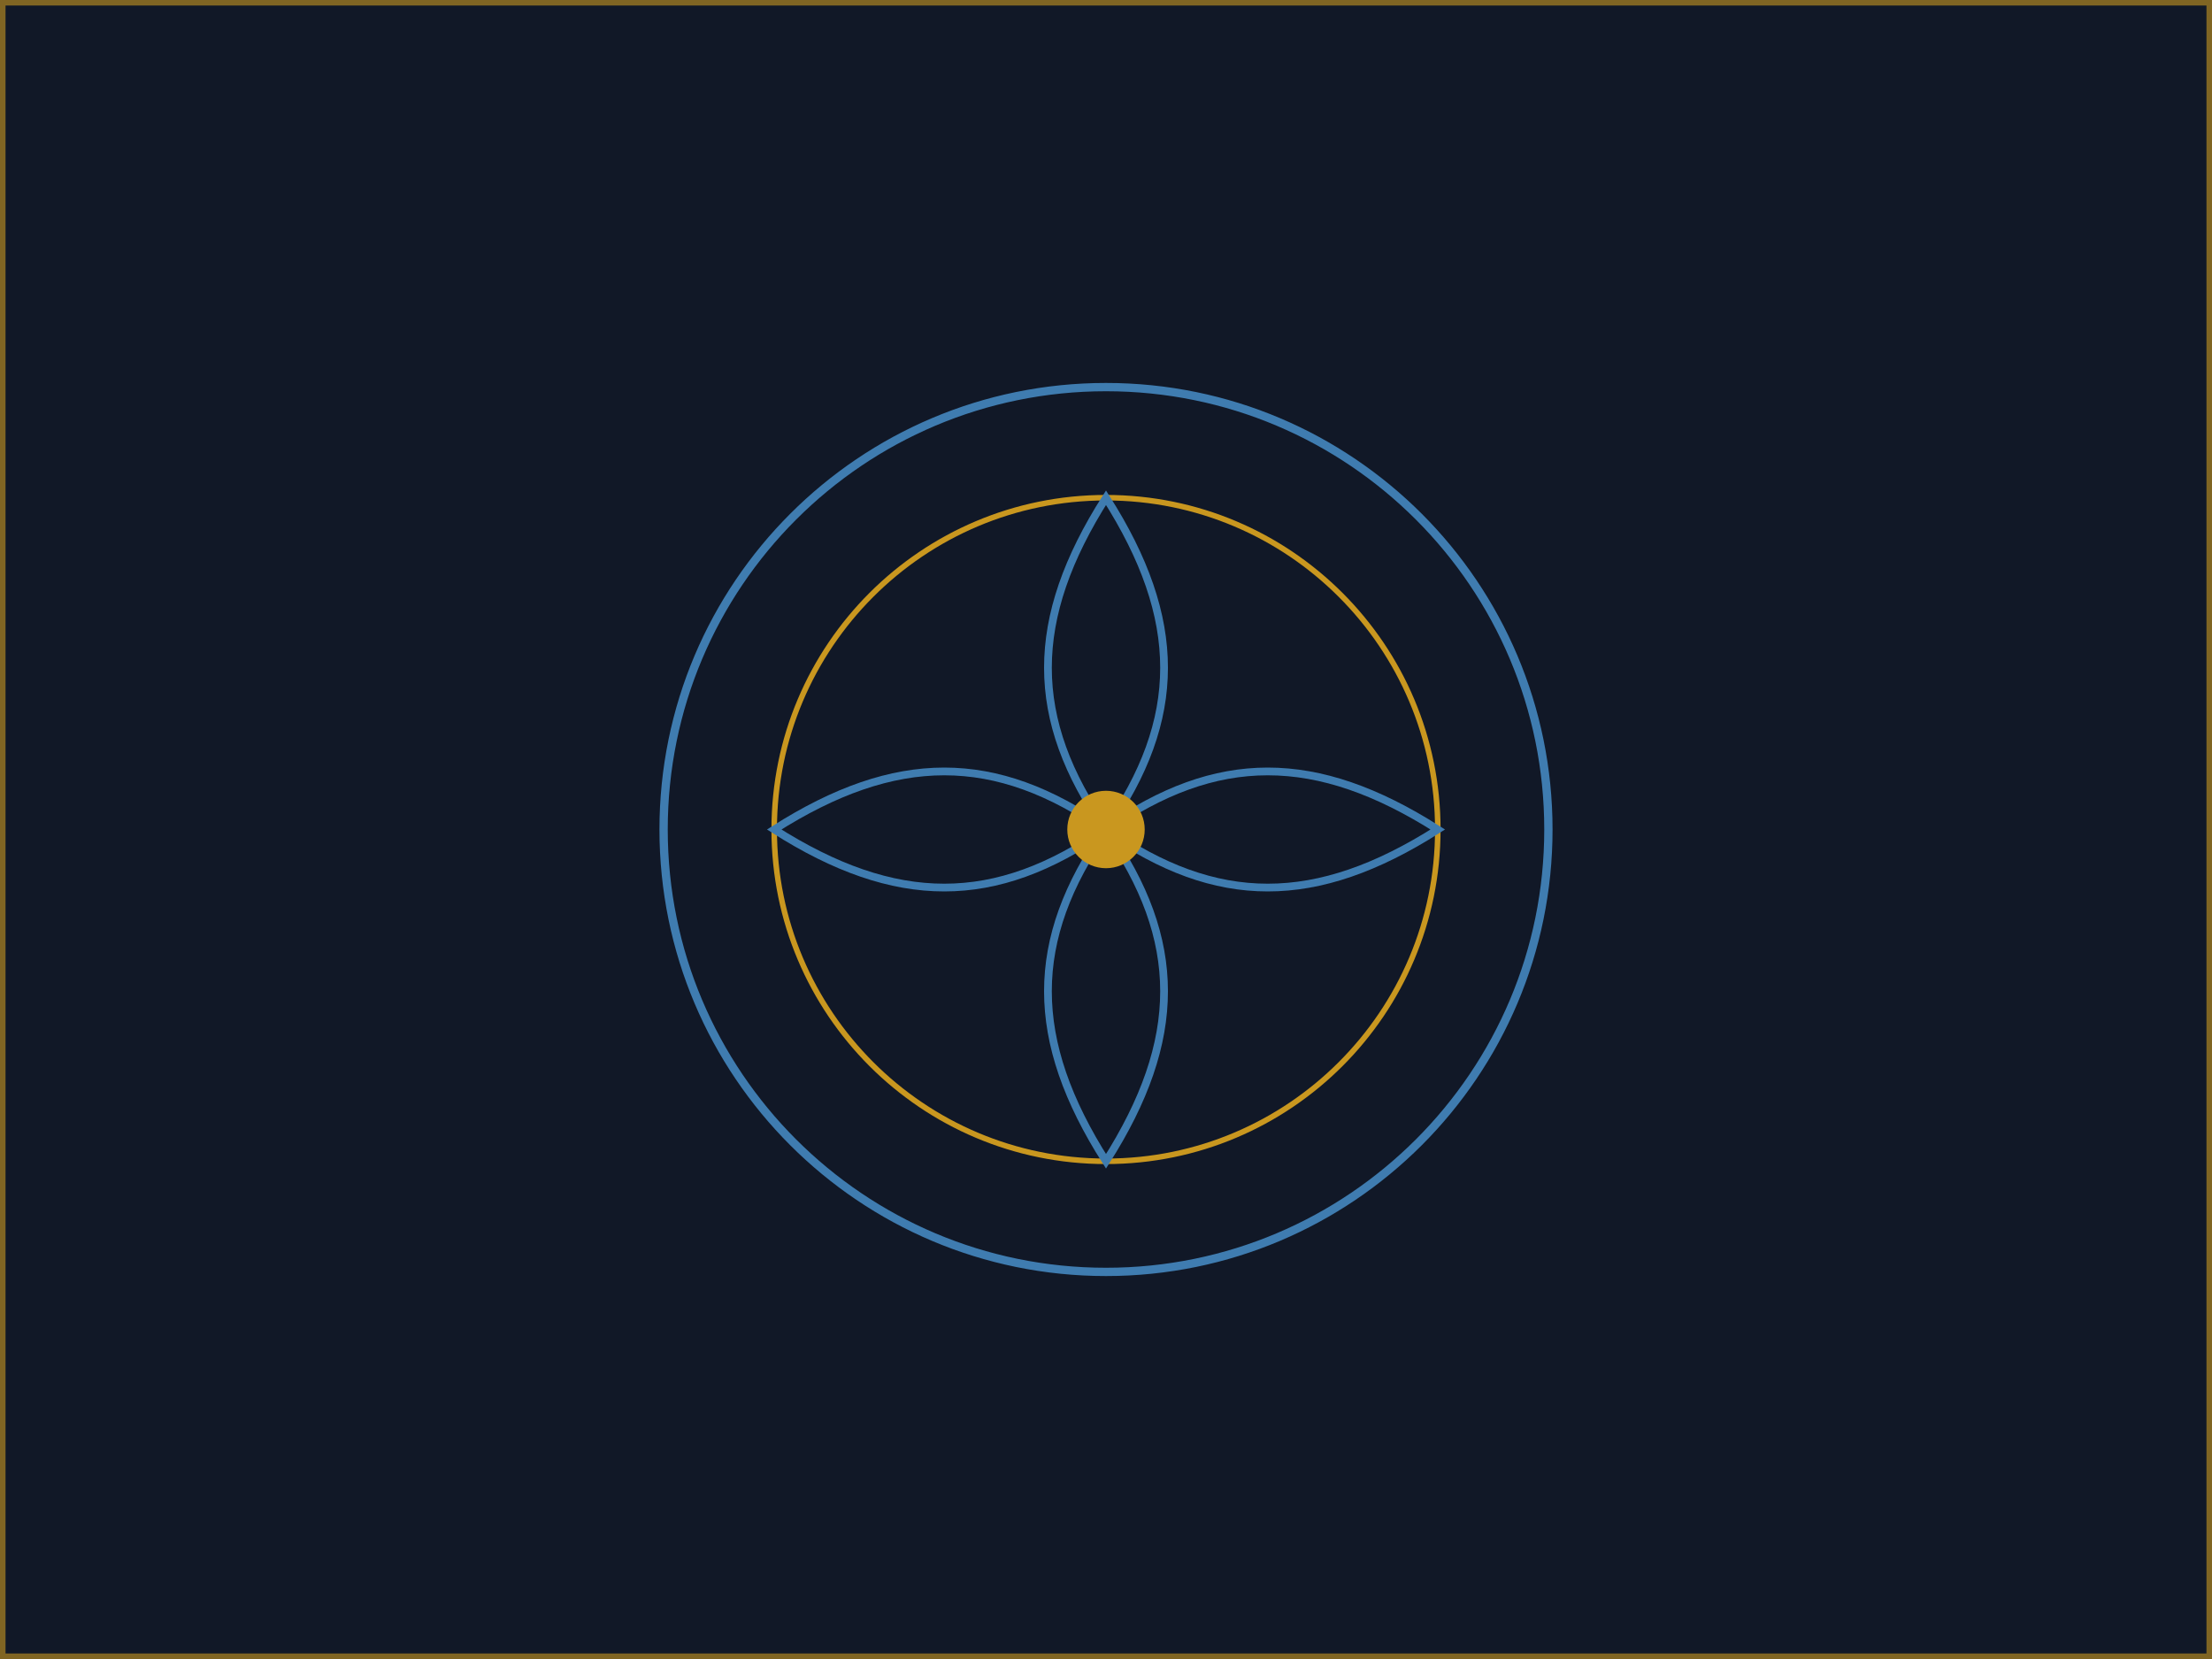
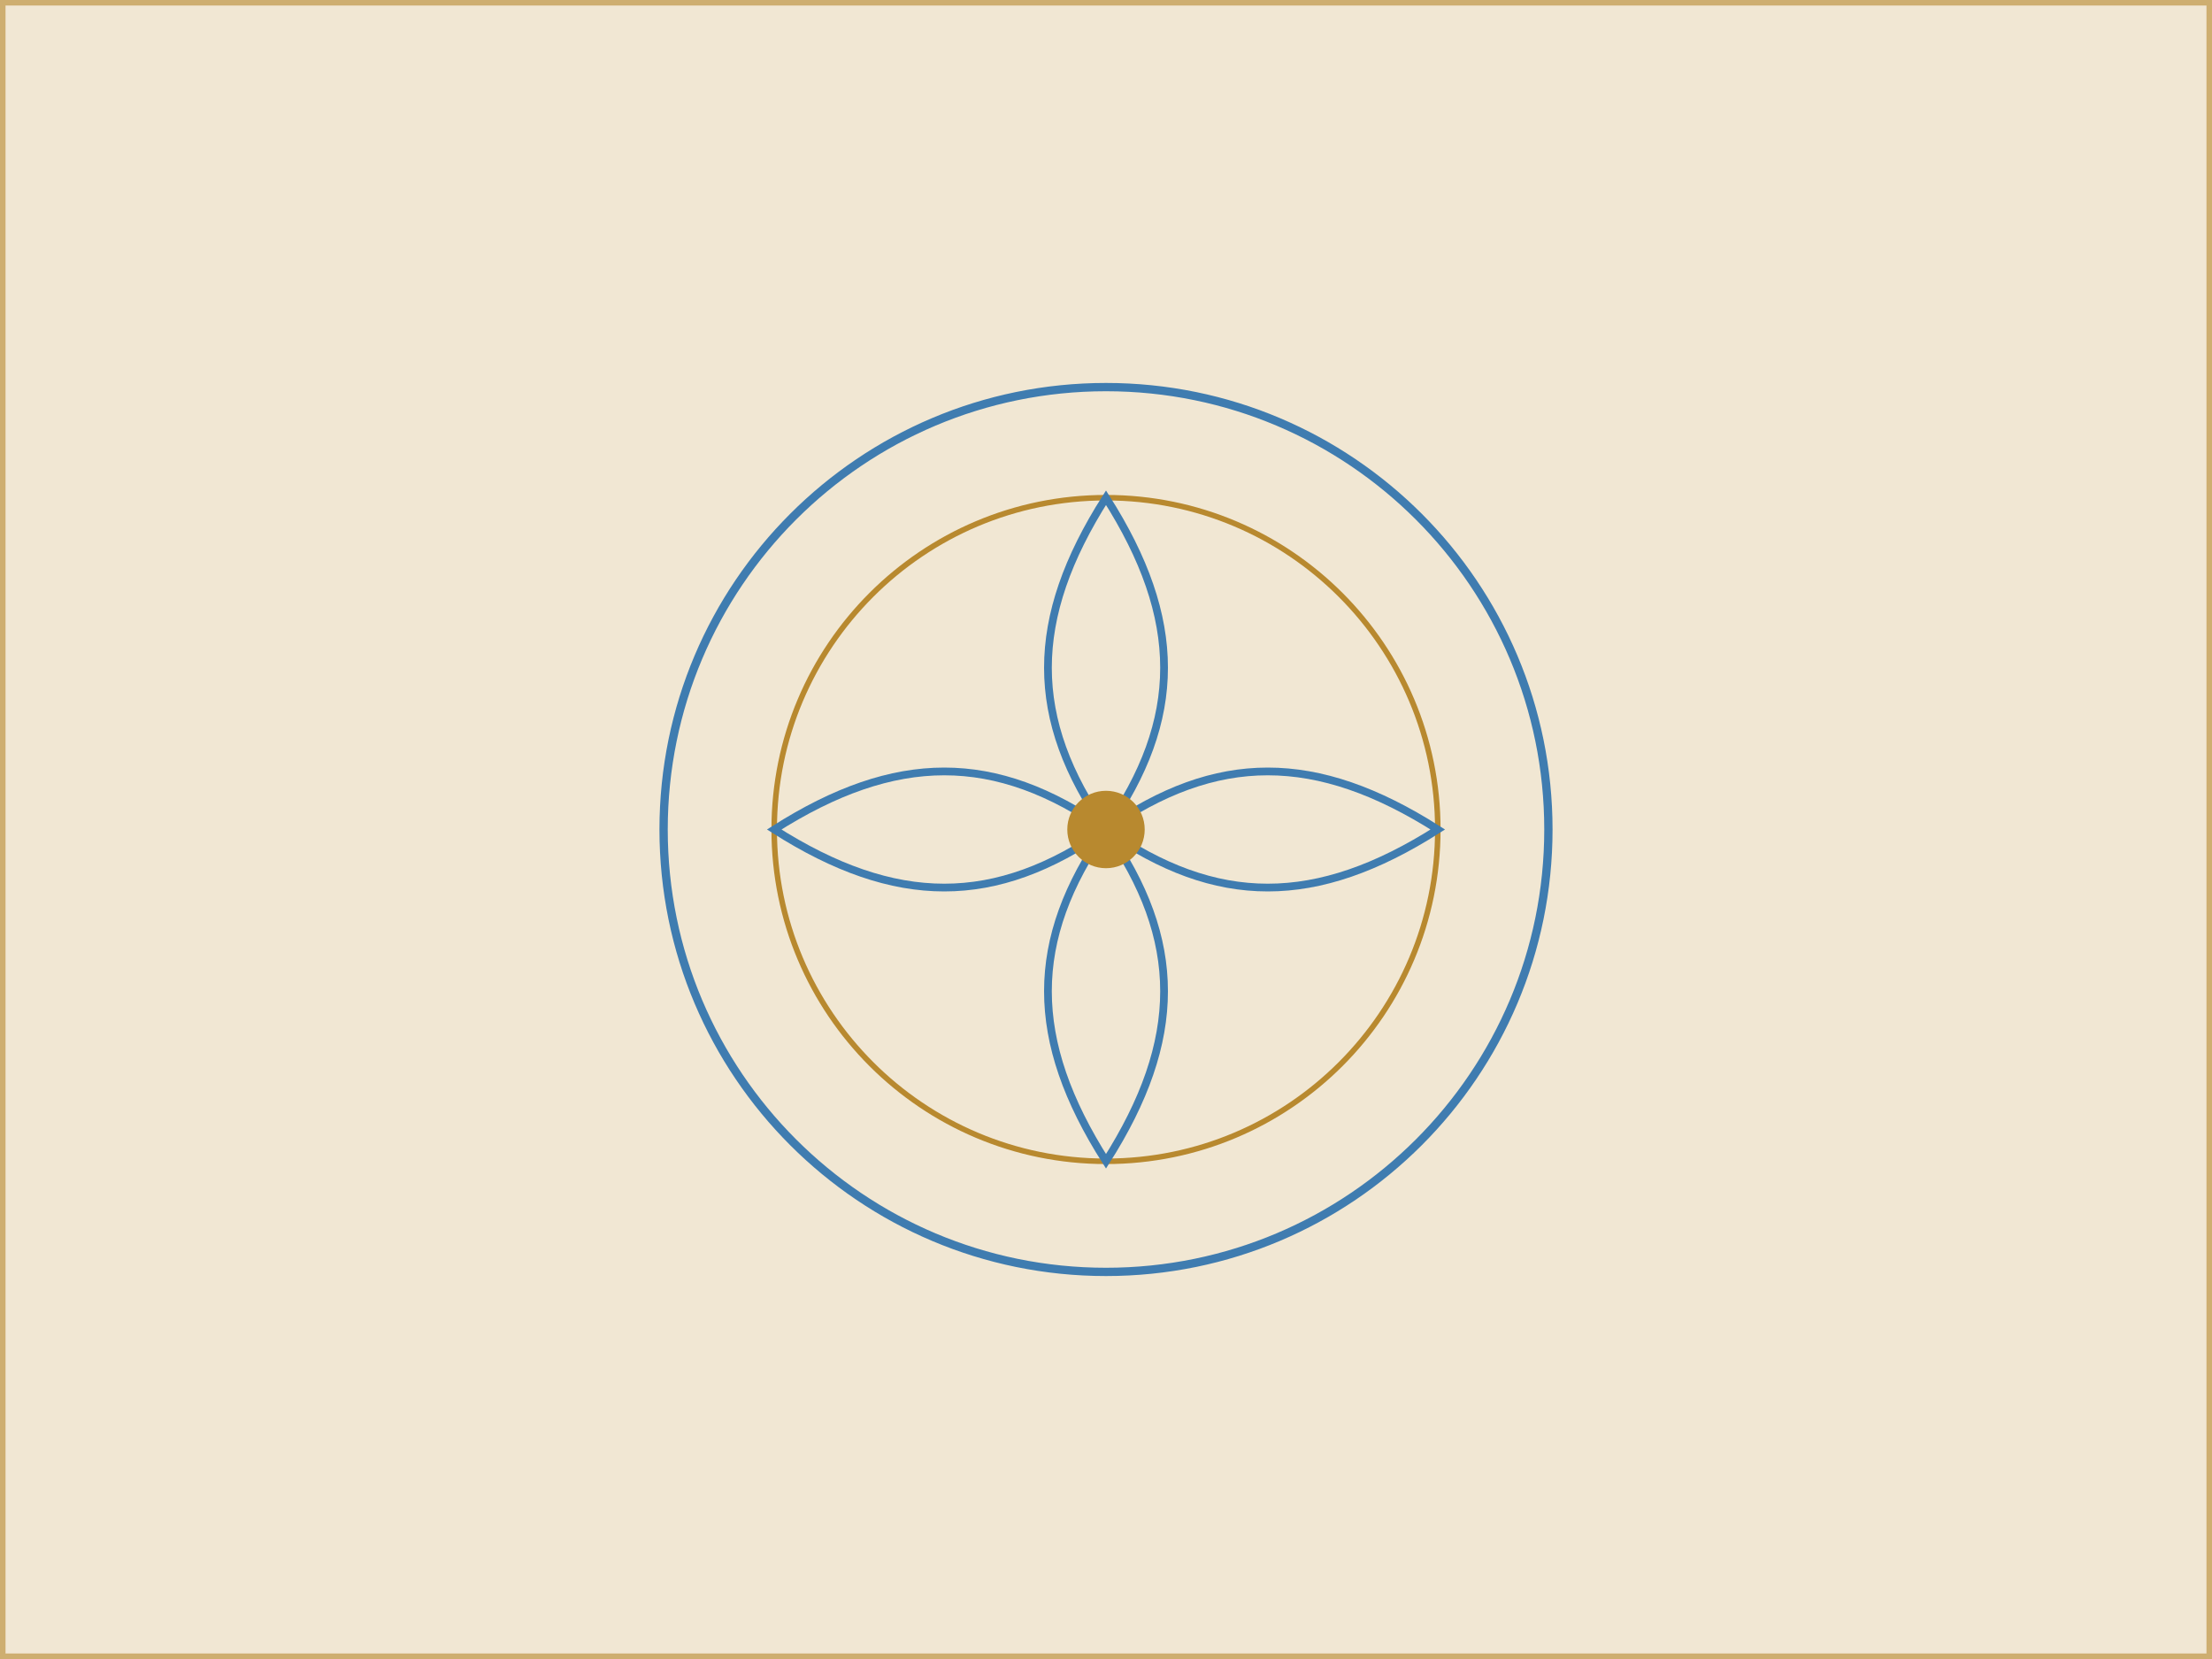
<svg xmlns="http://www.w3.org/2000/svg" viewBox="0 0 400 300" width="400" height="300" role="img" aria-label="Etkinlik görseli">
-   <rect width="400" height="300" fill="#111827" />
-   <rect x="0.5" y="0.5" width="399" height="299" fill="none" stroke="#c9971f" stroke-width="1" opacity="0.6" />
+   <rect width="400" height="300" fill="#f1e7d3" />
+   <rect x="0.5" y="0.5" width="399" height="299" fill="none" stroke="#b8892f" stroke-width="1" opacity="0.6" />
  <circle cx="200" cy="150" r="80" fill="none" stroke="#3f7cb0" stroke-width="1.5" />
-   <circle cx="200" cy="150" r="60" fill="none" stroke="#c9971f" stroke-width="1" />
+   <circle cx="200" cy="150" r="60" fill="none" stroke="#b8892f" stroke-width="1" />
  <g fill="none" stroke="#3f7cb0" stroke-width="1.4">
    <path d="M200 90 C214 112 214 130 200 150 C186 130 186 112 200 90 Z" />
    <path d="M200 210 C214 188 214 170 200 150 C186 170 186 188 200 210 Z" />
    <path d="M140 150 C162 136 180 136 200 150 C180 164 162 164 140 150 Z" />
    <path d="M260 150 C238 136 220 136 200 150 C220 164 238 164 260 150 Z" />
  </g>
-   <circle cx="200" cy="150" r="7" fill="#c9971f" />
+   <circle cx="200" cy="150" r="7" fill="#b8892f" />
</svg>
